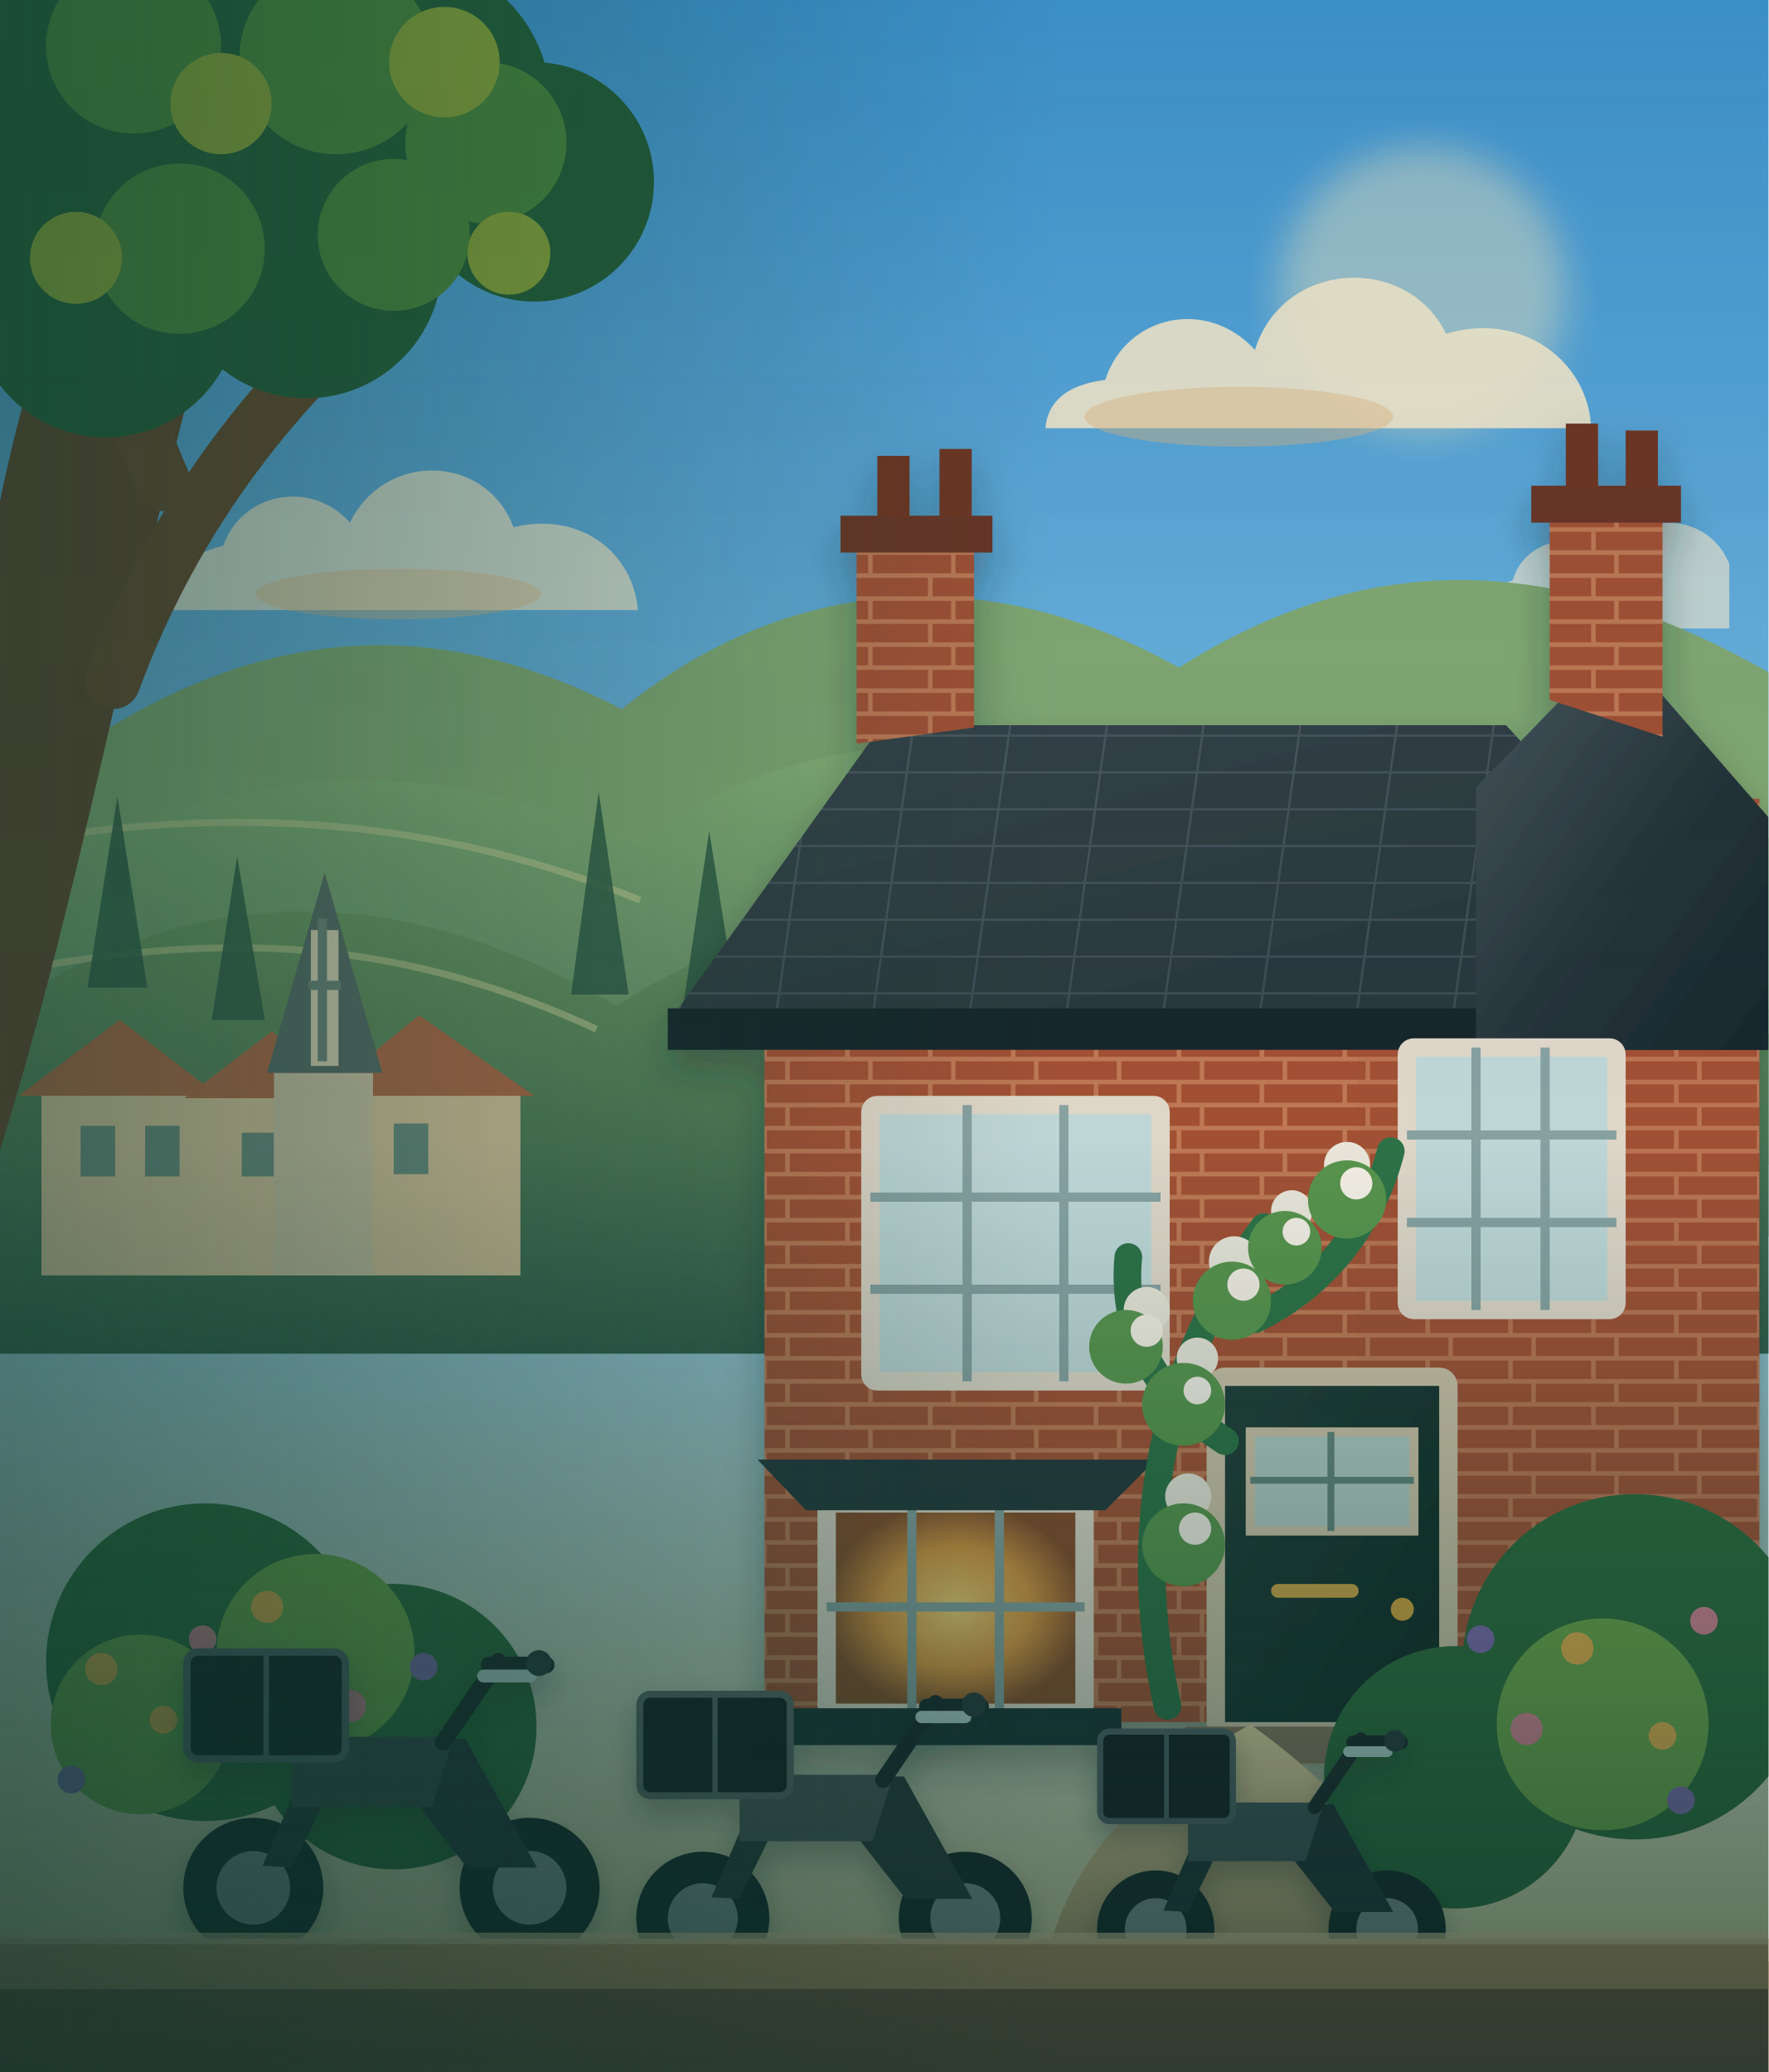
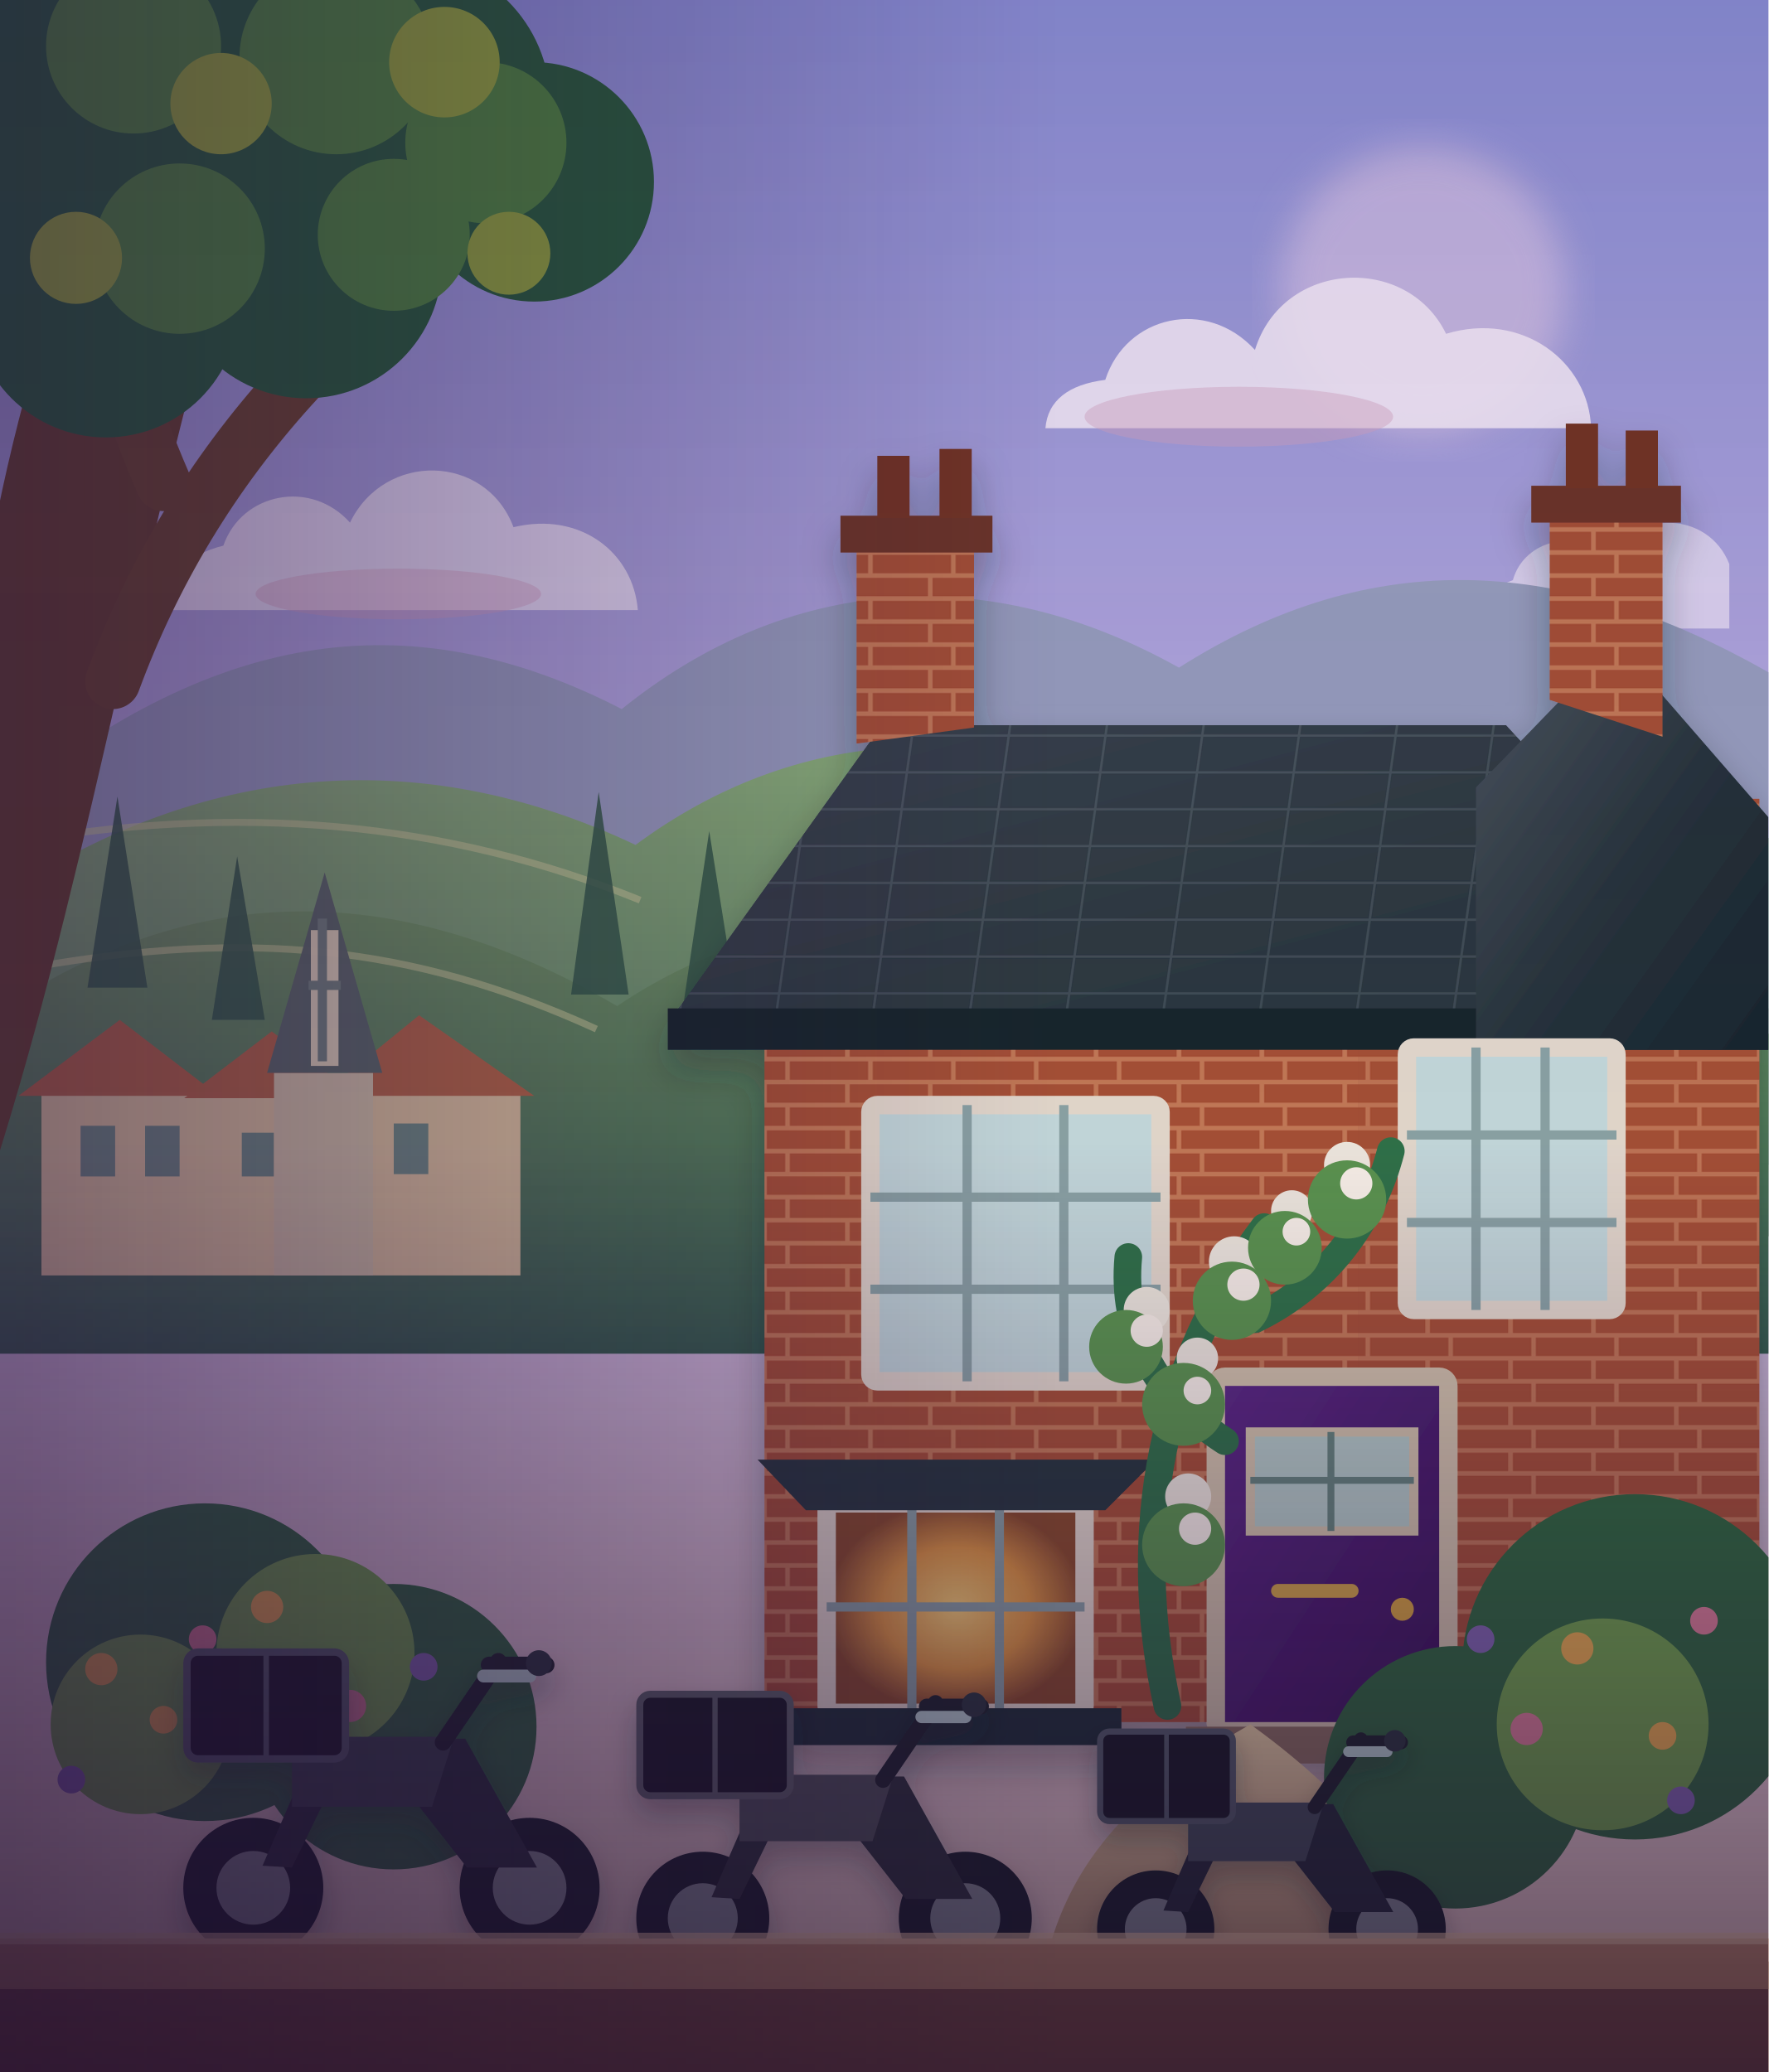
<svg xmlns="http://www.w3.org/2000/svg" width="768" height="900" viewBox="0 0 768 900" preserveAspectRatio="xMidYMid slice">
  <defs>
    <linearGradient id="sky" x1="0" y1="0" x2="0" y2="1">
-       <stop offset="0" stop-color="#4199db" />
-       <stop offset=".55" stop-color="#86c6eb" />
-       <stop offset="1" stop-color="#f1d89e" />
+       <stop offset="0" stop-color="#8c92da" />
+       <stop offset=".55" stop-color="#cdb9e8" />
+       <stop offset="1" stop-color="#f1d3bf" />
    </linearGradient>
    <linearGradient id="hillFar" x1="0" y1="0" x2="0" y2="1">
      <stop stop-color="#8eb77b" />
      <stop offset="1" stop-color="#567f62" />
    </linearGradient>
    <linearGradient id="hillNear" x1="0" y1="0" x2="0" y2="1">
      <stop stop-color="#719a63" />
      <stop offset="1" stop-color="#365f4d" />
    </linearGradient>
    <linearGradient id="roof" x1="0" y1="0" x2="1" y2="1">
      <stop stop-color="#4d5860" />
      <stop offset=".55" stop-color="#26343b" />
      <stop offset="1" stop-color="#17262d" />
    </linearGradient>
    <linearGradient id="door" x1="0" y1="0" x2="1" y2="1">
-       <stop stop-color="#253f3b" />
-       <stop offset="1" stop-color="#102724" />
+       <stop stop-color="#5c2a86" />
+       <stop offset="1" stop-color="#3a1658" />
    </linearGradient>
    <linearGradient id="path" x1="0" y1="0" x2="0" y2="1">
      <stop stop-color="#e9d4a4" />
      <stop offset="1" stop-color="#a9815a" />
    </linearGradient>
    <linearGradient id="shade" x1="0" y1="0" x2="0" y2="1">
-       <stop offset="0" stop-color="#0b392f" stop-opacity=".12" />
-       <stop offset=".55" stop-color="#0b392f" stop-opacity=".05" />
-       <stop offset="1" stop-color="#092f29" stop-opacity=".68" />
+       <stop offset="0" stop-color="#2a1240" stop-opacity=".12" />
+       <stop offset=".55" stop-color="#2a1240" stop-opacity=".05" />
+       <stop offset="1" stop-color="#1c0b2c" stop-opacity=".68" />
    </linearGradient>
    <linearGradient id="leftShade" x1="0" y1="0" x2="1" y2="0">
-       <stop stop-color="#123d31" stop-opacity=".48" />
-       <stop offset=".6" stop-color="#123d31" stop-opacity="0" />
+       <stop stop-color="#2a1240" stop-opacity=".48" />
+       <stop offset=".6" stop-color="#2a1240" stop-opacity="0" />
    </linearGradient>
    <radialGradient id="windowGlow">
      <stop stop-color="#ffd778" />
      <stop offset=".58" stop-color="#e69b42" />
      <stop offset="1" stop-color="#8c4e2b" />
    </radialGradient>
    <pattern id="brick" width="36" height="20" patternUnits="userSpaceOnUse">
      <rect width="36" height="20" fill="#a95134" />
      <path d="M0 0h36M0 20h36M0 10h36M18 0v10M8 10v10" fill="none" stroke="#d38a65" stroke-width="2" opacity=".72" />
    </pattern>
    <pattern id="slate" width="42" height="16" patternUnits="userSpaceOnUse" patternTransform="skewX(-8)">
      <rect width="42" height="16" fill="#303d44" />
      <path d="M0 15.5h42M21 0v16" fill="none" stroke="#637078" stroke-width="1" opacity=".6" />
    </pattern>
    <filter id="softShadow" x="-30%" y="-30%" width="160%" height="180%">
      <feDropShadow dx="0" dy="9" stdDeviation="8" flood-color="#132d27" flood-opacity=".34" />
    </filter>
    <filter id="softBlur">
      <feGaussianBlur stdDeviation="8" />
    </filter>
  </defs>
  <rect width="768" height="900" fill="url(#sky)" />
-   <circle cx="618" cy="126" r="62" fill="#fff0c8" opacity=".45" filter="url(#softBlur)" />
-   <g fill="#fff1d5" opacity=".9">
+   <circle cx="618" cy="126" r="62" fill="#f6d9f0" opacity=".5" filter="url(#softBlur)" />
+   <g fill="#fbf1ff" opacity=".9">
    <path d="M480 165c9-28 44-36 65-13 12-39 66-42 83-7 33-10 62 12 63 41H454c1-12 10-19 26-21Z" />
    <path d="M97 237c8-23 38-29 55-10 15-31 59-30 71 2 29-7 52 11 54 36H70c2-15 11-24 27-28Z" opacity=".84" />
    <path d="M657 252c5-18 29-23 42-9 11-22 43-21 52 2v28h-112c1-10 7-17 18-21Z" opacity=".72" />
  </g>
-   <g fill="#e8b982" opacity=".42">
+   <g fill="#d9a6c4" opacity=".42">
    <ellipse cx="538" cy="181" rx="67" ry="13" />
    <ellipse cx="173" cy="258" rx="62" ry="11" />
  </g>
-   <path d="M0 350c90-74 175-91 270-42 72-58 158-65 242-18 85-54 168-48 256 2v214H0Z" fill="#87ad76" />
+   <path d="M0 350c90-74 175-91 270-42 72-58 158-65 242-18 85-54 168-48 256 2v214H0Z" fill="#9aa2c2" />
  <path d="M0 390c86-58 181-68 276-23 69-51 152-57 236-14 87-44 170-37 256 11v173H0Z" fill="url(#hillFar)" />
  <path d="M0 439c95-64 186-50 268-2 80-54 173-45 252 7 90-44 168-38 248 5v139H0Z" fill="url(#hillNear)" />
  <g fill="none" stroke="#d3d69a" stroke-width="3" opacity=".55">
    <path d="M0 367c104-19 194-10 278 24" />
    <path d="M15 420c92-16 163-10 244 27" />
  </g>
  <g fill="#315b45" opacity=".86">
    <path d="m38 429 13-83 13 83Z" />
    <path d="m92 443 11-71 12 71Z" />
    <path d="m248 432 12-88 13 88Z" />
    <path d="m294 455 14-94 15 94Z" />
    <path d="m712 438 14-86 13 86Z" />
  </g>
  <g opacity=".96">
    <path d="M18 475h208v79H18Z" fill="#e4c8a0" />
    <g fill="#b86643">
      <path d="m8 476 44-33 43 33Z" />
      <path d="m80 477 38-29 39 29Z" />
      <path d="m139 476 43-35 50 35Z" />
    </g>
    <g fill="#6f8c83">
      <rect x="35" y="489" width="15" height="22" />
      <rect x="63" y="489" width="15" height="22" />
      <rect x="105" y="492" width="14" height="19" />
      <rect x="171" y="488" width="15" height="22" />
    </g>
    <path d="M119 466h43v88h-43Z" fill="#d8c7aa" />
    <path d="m116 466 25-87 25 87Z" fill="#596966" />
    <rect x="135" y="404" width="12" height="59" fill="#e5d7ba" />
    <path d="M134 428h14M140 399v62" stroke="#71837c" stroke-width="4" />
  </g>
  <g filter="url(#softShadow)">
    <path d="M332 404h418v344H332Z" fill="url(#brick)" />
    <path d="M590 347h174v401H590Z" fill="#9e4b32" />
    <path d="M590 347h174v401H590Z" fill="url(#brick)" opacity=".92" />
    <path d="M294 439 383 315h271l114 124Z" fill="url(#roof)" />
    <path d="M294 439 383 315h271l114 124Z" fill="url(#slate)" opacity=".72" />
    <path d="M290 438h478v18H290Z" fill="#17262c" />
    <path d="M641 342 702 279l66 76v101H641Z" fill="url(#roof)" />
    <path d="M372 323v-98h51v91" fill="url(#brick)" />
    <path d="M365 224h66v16h-66Z" fill="#6e3428" />
    <path d="M381 225v-27h14v27M408 225v-30h14v30" fill="#753522" />
    <path d="M673 304v-91h49v107" fill="url(#brick)" />
    <path d="M665 211h65v16h-65Z" fill="#6e3428" />
    <path d="M680 212v-28h14v28M706 212v-25h14v25" fill="#753522" />
    <g stroke="#e9ded0" stroke-width="8">
      <rect x="378" y="480" width="126" height="120" rx="3" fill="#c8dedf" />
      <rect x="611" y="455" width="91" height="114" rx="3" fill="#c8dedf" />
      <rect x="359" y="653" width="112" height="91" rx="3" fill="url(#windowGlow)" />
    </g>
    <g fill="none" stroke="#8da6a7" stroke-width="4">
      <path d="M420 480v120M462 480v120M378 520h126M378 560h126" />
      <path d="M641 455v114M671 455v114M611 493h91M611 531h91" />
      <path d="M396 653v91M434 653v91M359 698h112" />
    </g>
    <path d="M329 634h173l-22 22H350Z" fill="#26373d" />
    <path d="M343 742h144v16H343Z" fill="#1e3034" />
    <rect x="528" y="598" width="101" height="154" rx="4" fill="url(#door)" stroke="#d7c8ae" stroke-width="8" />
    <path d="M543 622h71v43h-71Z" fill="#b8d0ca" stroke="#d7c8ae" stroke-width="4" />
    <path d="M578 622v43M543 643h71" stroke="#66877d" stroke-width="3" />
    <circle cx="609" cy="699" r="5" fill="#dba841" />
    <rect x="552" y="688" width="38" height="6" rx="3" fill="#d9aa49" />
    <path d="M515 750h130v16H515Z" fill="#8d735f" />
  </g>
  <g>
    <path d="M507 741c-17-77-2-150 42-208M532 626c-31-20-45-48-42-80M545 573c31-15 51-42 59-73" fill="none" stroke="#2f7448" stroke-width="12" stroke-linecap="round" />
    <g fill="#f4eee2">
      <circle cx="498" cy="569" r="10" />
      <circle cx="520" cy="590" r="9" />
      <circle cx="536" cy="548" r="11" />
      <circle cx="561" cy="526" r="9" />
      <circle cx="585" cy="506" r="10" />
      <circle cx="516" cy="650" r="10" />
    </g>
    <g fill="#5c984f">
      <circle cx="489" cy="585" r="16" />
      <circle cx="514" cy="610" r="18" />
      <circle cx="535" cy="565" r="17" />
      <circle cx="558" cy="542" r="16" />
      <circle cx="585" cy="521" r="17" />
      <circle cx="514" cy="671" r="18" />
    </g>
    <g fill="#fff7ed">
      <circle cx="498" cy="578" r="7" />
      <circle cx="520" cy="604" r="6" />
      <circle cx="540" cy="558" r="7" />
      <circle cx="563" cy="535" r="6" />
      <circle cx="589" cy="514" r="7" />
      <circle cx="519" cy="664" r="7" />
    </g>
  </g>
  <path d="M450 900c-2-71 26-113 93-151 53 38 89 87 112 151Z" fill="url(#path)" />
  <g fill="#2f6b3d">
    <circle cx="89" cy="722" r="69" />
    <circle cx="171" cy="750" r="62" />
    <circle cx="710" cy="724" r="75" />
    <circle cx="632" cy="772" r="57" />
  </g>
  <g fill="#72a94c">
    <circle cx="61" cy="749" r="39" />
    <circle cx="137" cy="718" r="43" />
    <circle cx="696" cy="749" r="46" />
  </g>
  <g fill="#f1b34e">
    <circle cx="44" cy="725" r="7" />
    <circle cx="71" cy="747" r="6" />
    <circle cx="116" cy="698" r="7" />
    <circle cx="685" cy="716" r="7" />
    <circle cx="722" cy="754" r="6" />
  </g>
  <g fill="#df8498">
    <circle cx="88" cy="712" r="6" />
    <circle cx="152" cy="741" r="7" />
    <circle cx="663" cy="751" r="7" />
    <circle cx="740" cy="704" r="6" />
  </g>
  <g fill="#826bb2">
    <circle cx="31" cy="773" r="6" />
    <circle cx="184" cy="724" r="6" />
    <circle cx="643" cy="712" r="6" />
    <circle cx="730" cy="782" r="6" />
  </g>
  <g transform="translate(54 684) scale(.8)" filter="url(#softShadow)">
    <circle cx="70" cy="170" r="38" fill="#172126" />
    <circle cx="70" cy="170" r="20" fill="#849092" />
    <circle cx="220" cy="170" r="38" fill="#172126" />
    <circle cx="220" cy="170" r="20" fill="#849092" />
    <path d="M75 158 105 89h80l39 70h-38l-29-37h-48l-18 37Z" fill="#263238" />
    <path d="M91 88h88l-12 38h-76Z" fill="#39464c" />
    <path d="M173 91 203 47M198 49h31" fill="none" stroke="#1b272b" stroke-width="9" stroke-linecap="round" />
    <rect x="34" y="42" width="86" height="58" rx="6" fill="#151e22" stroke="#526168" stroke-width="4" />
    <path d="M77 42v58" stroke="#526168" stroke-width="3" />
    <path d="M195 55h25" stroke="#b9d4d1" stroke-width="7" stroke-linecap="round" />
    <circle cx="225" cy="48" r="7" fill="#2c373c" />
  </g>
  <g transform="translate(252 704) scale(.76)" filter="url(#softShadow)">
    <circle cx="70" cy="170" r="38" fill="#172126" />
    <circle cx="70" cy="170" r="20" fill="#849092" />
    <circle cx="220" cy="170" r="38" fill="#172126" />
    <circle cx="220" cy="170" r="20" fill="#849092" />
    <path d="M75 158 105 89h80l39 70h-38l-29-37h-48l-18 37Z" fill="#2c3438" />
    <path d="M91 88h88l-12 38h-76Z" fill="#4e5558" />
    <path d="M173 91 203 47M198 49h31" fill="none" stroke="#1b272b" stroke-width="9" stroke-linecap="round" />
    <rect x="34" y="42" width="86" height="58" rx="6" fill="#171f22" stroke="#5d6669" stroke-width="4" />
    <path d="M77 42v58" stroke="#5d6669" stroke-width="3" />
    <path d="M195 55h25" stroke="#b9d4d1" stroke-width="7" stroke-linecap="round" />
    <circle cx="225" cy="48" r="7" fill="#2c373c" />
  </g>
  <g transform="translate(455 724) scale(.67)" filter="url(#softShadow)">
    <circle cx="70" cy="170" r="38" fill="#172126" />
    <circle cx="70" cy="170" r="20" fill="#849092" />
    <circle cx="220" cy="170" r="38" fill="#172126" />
    <circle cx="220" cy="170" r="20" fill="#849092" />
    <path d="M75 158 105 89h80l39 70h-38l-29-37h-48l-18 37Z" fill="#222f34" />
    <path d="M91 88h88l-12 38h-76Z" fill="#435158" />
    <path d="M173 91 203 47M198 49h31" fill="none" stroke="#1b272b" stroke-width="9" stroke-linecap="round" />
    <rect x="34" y="42" width="86" height="58" rx="6" fill="#151e22" stroke="#526168" stroke-width="4" />
    <path d="M77 42v58" stroke="#526168" stroke-width="3" />
    <path d="M195 55h25" stroke="#b9d4d1" stroke-width="7" stroke-linecap="round" />
    <circle cx="225" cy="48" r="7" fill="#2c373c" />
  </g>
  <path d="M-24 570C25 440 47 307 82 171 103 93 137 39 186-16h-91C34 76 5 170-12 285Z" fill="#67432c" />
  <path d="M49 296c35-95 103-171 206-227M71 210C45 150 30 83 39 7M103 148c45-33 91-62 149-75" fill="none" stroke="#6b472d" stroke-width="24" stroke-linecap="round" />
  <g fill="#255e39">
    <circle cx="27" cy="55" r="67" />
    <circle cx="101" cy="35" r="74" />
    <circle cx="176" cy="45" r="63" />
    <circle cx="232" cy="79" r="52" />
    <circle cx="46" cy="132" r="58" />
    <circle cx="133" cy="114" r="59" />
  </g>
  <g fill="#4c883d">
    <circle cx="58" cy="20" r="38" />
    <circle cx="146" cy="25" r="42" />
    <circle cx="211" cy="62" r="35" />
    <circle cx="78" cy="108" r="37" />
    <circle cx="171" cy="102" r="33" />
  </g>
  <g fill="#90a83a">
    <circle cx="96" cy="45" r="22" />
    <circle cx="193" cy="27" r="24" />
    <circle cx="33" cy="112" r="20" />
    <circle cx="221" cy="110" r="18" />
  </g>
  <path d="M0 852h768v48H0Z" fill="#81553d" />
  <path d="M0 842h768v22H0Z" fill="#c39166" />
  <path d="M0 842h768" stroke="#efd0a4" stroke-width="5" opacity=".7" />
  <rect width="768" height="900" fill="url(#leftShade)" />
  <rect width="768" height="900" fill="url(#shade)" />
</svg>
